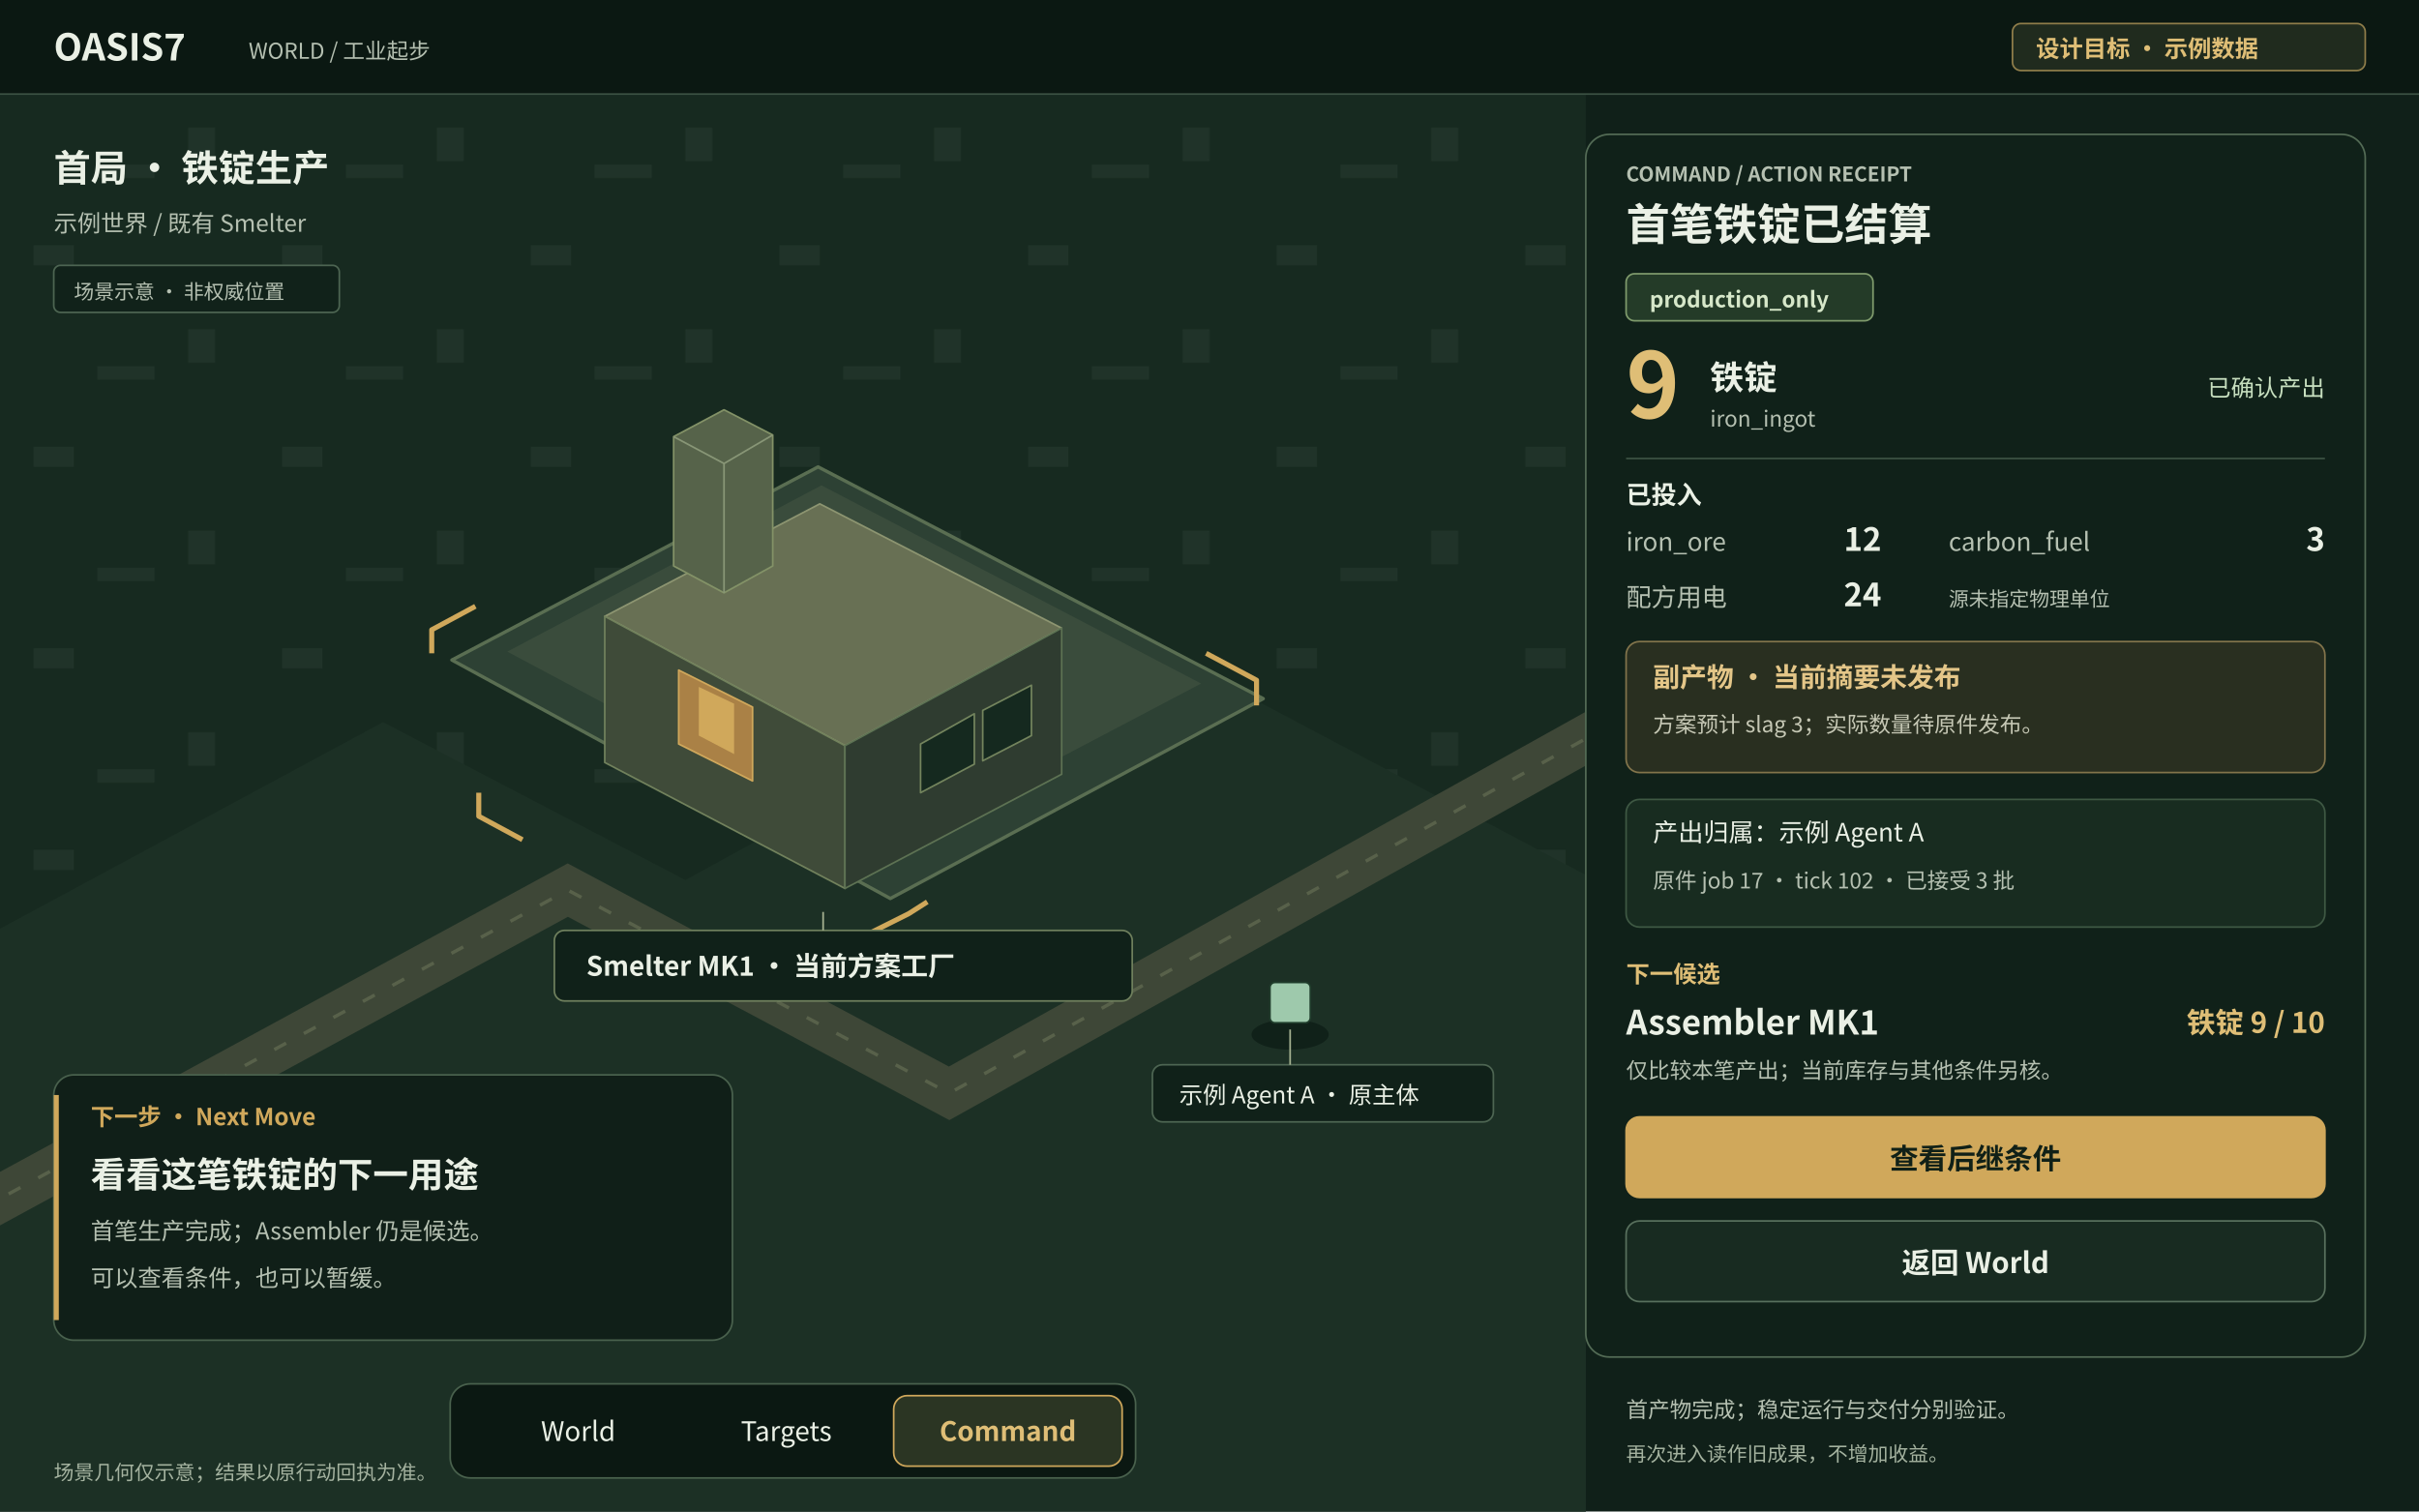
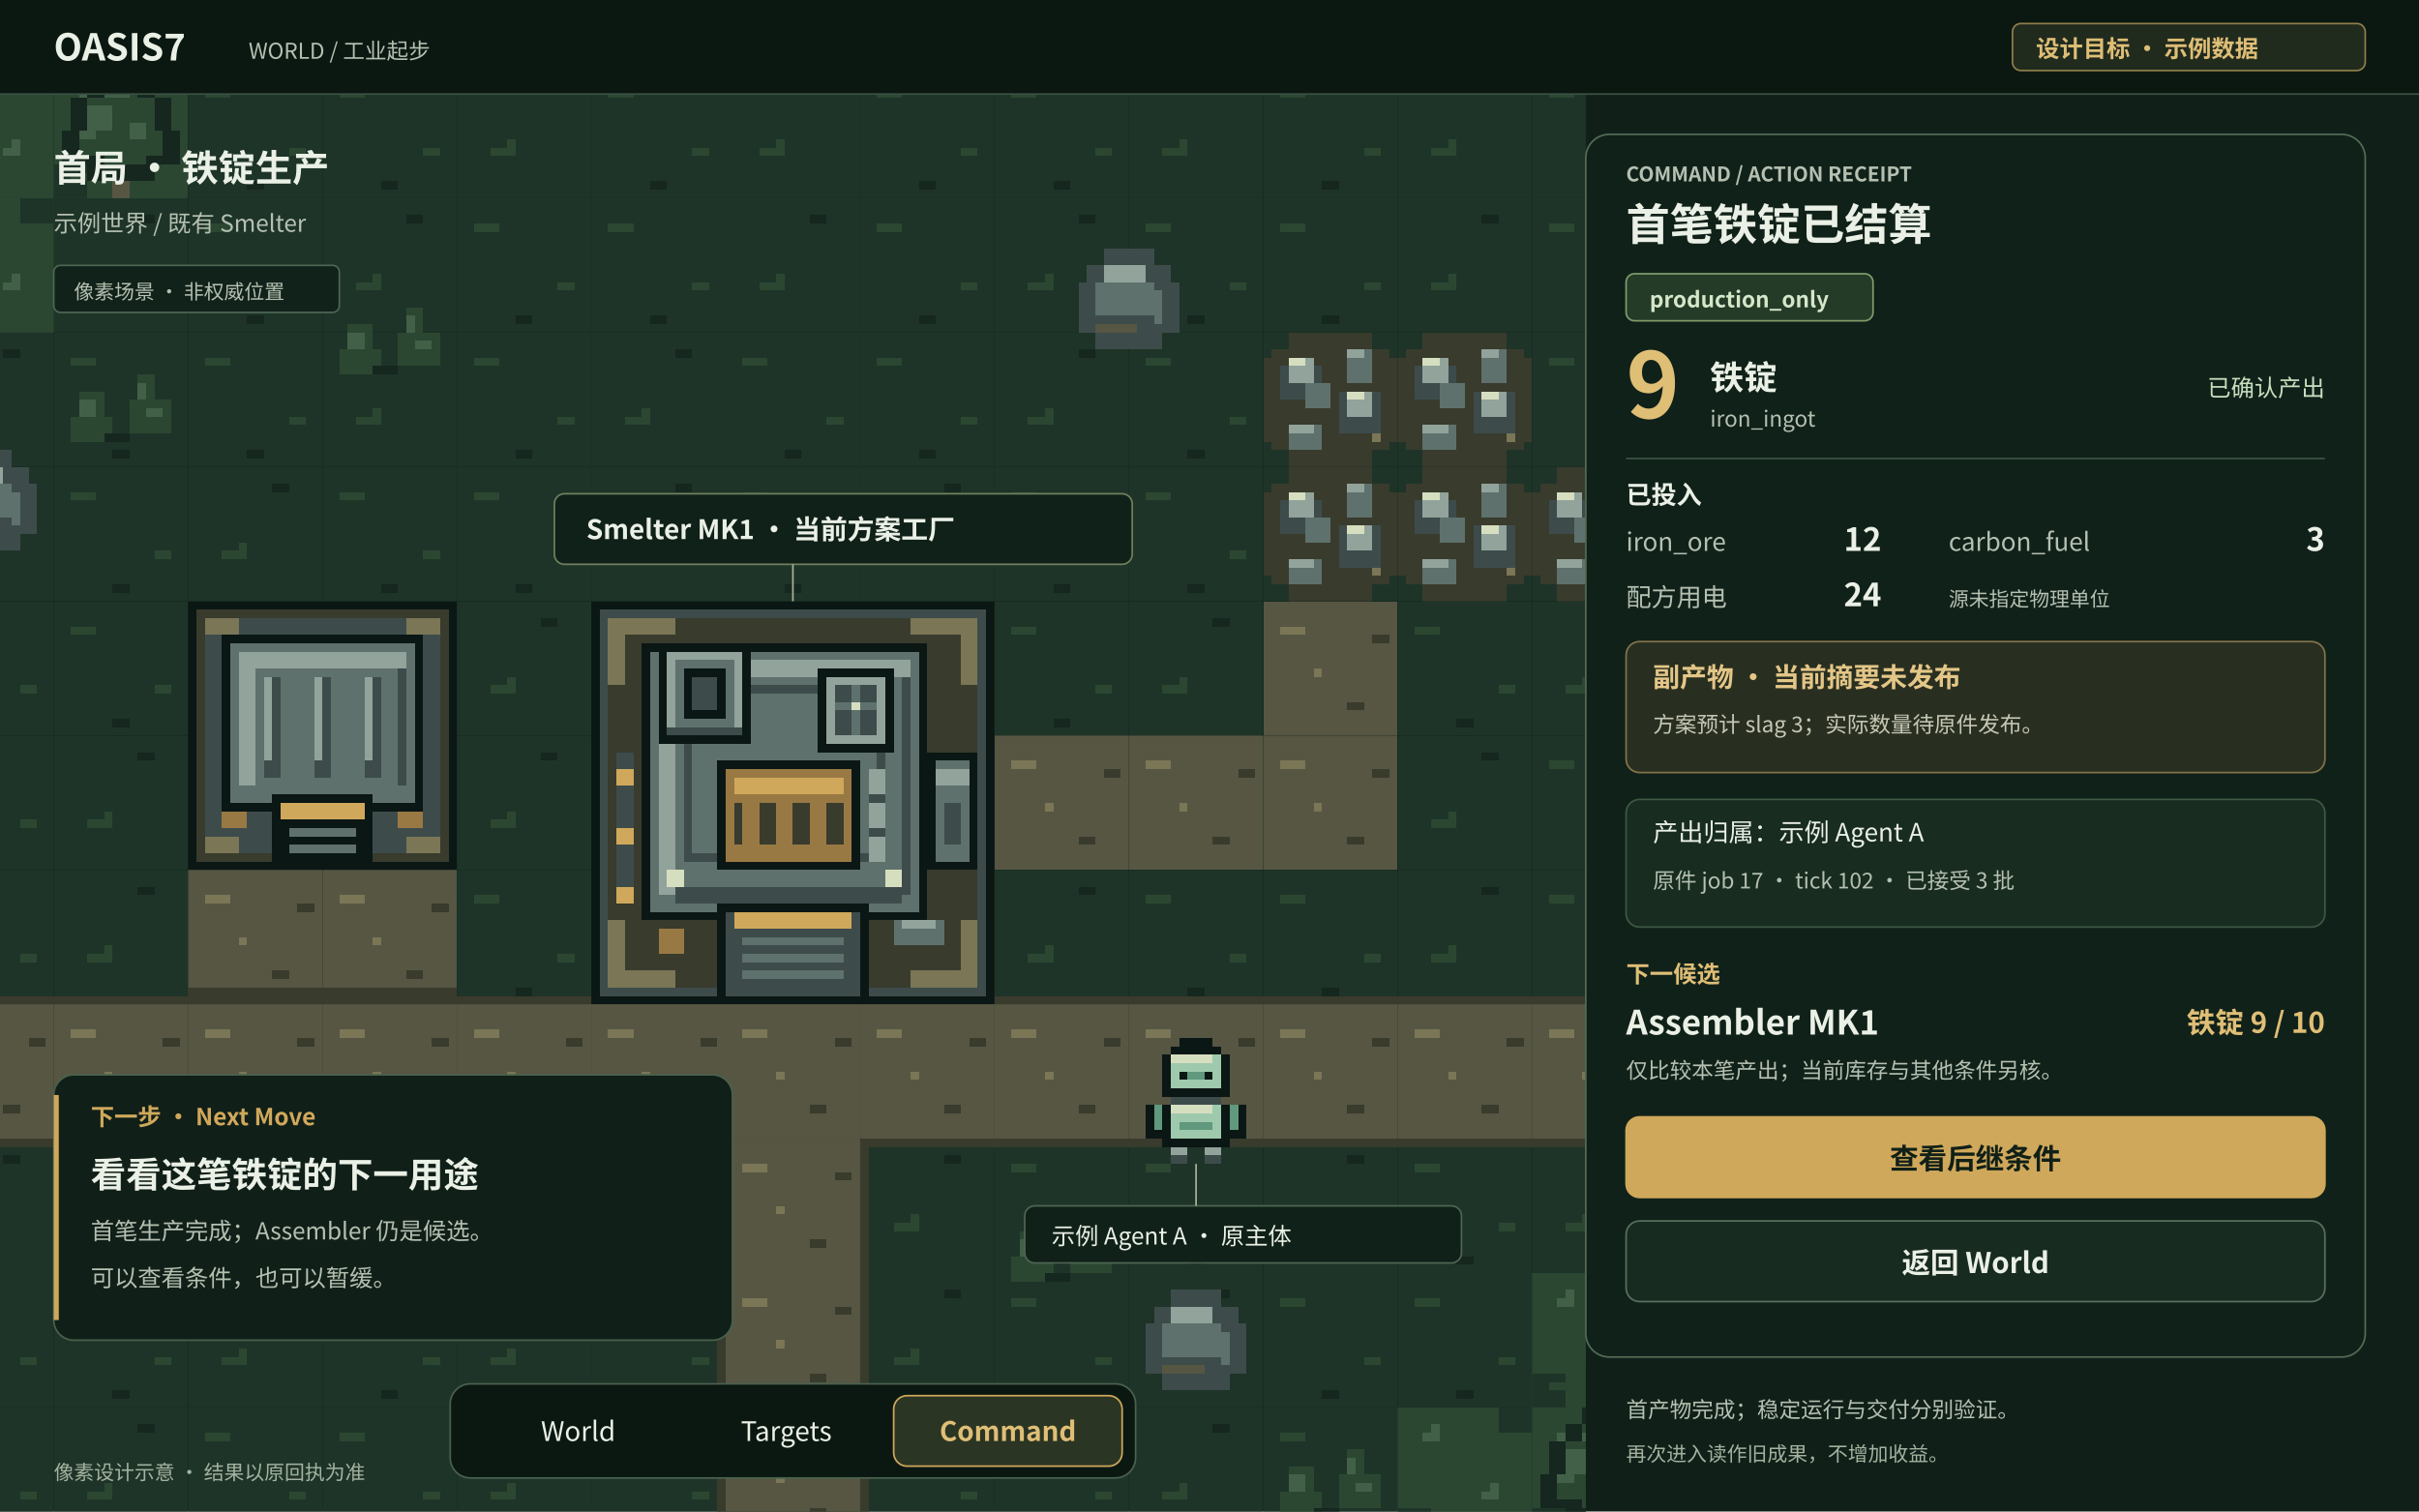
<svg xmlns="http://www.w3.org/2000/svg" width="1440" height="900" viewBox="0 0 1440 900" role="img" aria-labelledby="title desc">
-   <defs>
-     <pattern id="terrain" width="148" height="120" patternUnits="userSpaceOnUse">
-       <rect width="148" height="120" fill="#172a20" />
-       <path d="M20 26h24v12H20zM112 76h16v20h-16zM58 98h34v8H58z" fill="#203329" />
-     </pattern>
-   </defs>
  <g font-family="Noto Sans CJK SC, sans-serif">
    <rect x="0" y="0" width="1440" height="900" rx="0" fill="#102019" stroke="none" />
    <g id="world-context">
-       <rect x="0" y="56" width="944" height="844" rx="0" fill="url(#terrain)" stroke="none" />
-       <path d="M0 553L228 430L408 524L674 378L944 521V900H0Z" fill="#1c3025" />
-       <path d="M-30 730L338 530L565 651L958 432" fill="none" stroke="#3e4737" stroke-width="28" />
-       <path d="M-30 730L338 530L565 651L958 432" fill="none" stroke="#58614a" stroke-width="2" stroke-dasharray="8 12" />
+       <g id="terrain" data-source="pixel-world/scene.svg" data-scale="5">
+         <defs>
+           <clipPath id="pw-clip">
+             <rect x="0" y="56" width="944" height="844" />
+           </clipPath>
+         </defs>
+         <g clip-path="url(#pw-clip)">
+           <g transform="translate(-368 38) scale(5)" shape-rendering="crispEdges">
+             <defs>
+               <symbol id="pw-ground" viewBox="0 0 16 16" data-cell-size="16" overflow="hidden">
+                 <rect x="0" y="0" width="16" height="16" fill="#1e3428" />
+                 <rect x="2" y="3" width="3" height="1" fill="#2b4732" />
+                 <rect x="12" y="10" width="2" height="1" fill="#2b4732" />
+                 <rect x="7" y="14" width="2" height="1" fill="#15271f" />
+               </symbol>
+               <symbol id="pw-ground-alt" viewBox="0 0 16 16" data-cell-size="16" overflow="hidden">
+                 <rect x="0" y="0" width="16" height="16" fill="#1e3428" />
+                 <rect x="10" y="2" width="2" height="1" fill="#15271f" />
+                 <rect x="4" y="10" width="3" height="1" fill="#2b4732" />
+                 <rect x="6" y="9" width="1" height="1" fill="#2b4732" />
+               </symbol>
+               <symbol id="pw-grass" viewBox="0 0 16 16" data-cell-size="16" overflow="hidden">
+                 <rect x="0" y="0" width="16" height="16" fill="#2b4732" />
+                 <rect x="0" y="12" width="4" height="4" fill="#1e3428" />
+                 <rect x="12" y="0" width="4" height="3" fill="#1e3428" />
+                 <rect x="3" y="3" width="2" height="1" fill="#426047" />
+                 <rect x="4" y="2" width="1" height="1" fill="#426047" />
+                 <rect x="10" y="10" width="2" height="1" fill="#426047" />
+                 <rect x="11" y="9" width="1" height="1" fill="#426047" />
+                 <rect x="2" y="13" width="2" height="1" fill="#2b4732" />
+               </symbol>
+               <symbol id="pw-path" viewBox="0 0 16 16" data-cell-size="16" overflow="hidden">
+                 <rect x="0" y="0" width="16" height="16" fill="#565643" />
+                 <rect x="2" y="3" width="3" height="1" fill="#7a7656" />
+                 <rect x="10" y="12" width="2" height="1" fill="#393b2d" />
+                 <rect x="6" y="8" width="1" height="1" fill="#7a7656" />
+                 <rect x="13" y="4" width="2" height="1" fill="#393b2d" />
+               </symbol>
+               <symbol id="pw-ore" viewBox="0 0 16 16" data-cell-size="16" overflow="hidden">
+                 <rect x="3" y="0" width="10" height="16" fill="#393b2d" />
+                 <rect x="0" y="3" width="16" height="10" fill="#393b2d" />
+                 <rect x="1" y="2" width="14" height="12" fill="#393b2d" />
+                 <rect x="2" y="4" width="5" height="4" fill="#3d4c4b" />
+                 <rect x="3" y="3" width="3" height="3" fill="#91a39a" />
+                 <rect x="3" y="3" width="2" height="1" fill="#d6dec0" />
+                 <rect x="5" y="6" width="3" height="3" fill="#5e716c" />
+                 <rect x="10" y="2" width="3" height="4" fill="#5e716c" />
+                 <rect x="10" y="2" width="2" height="1" fill="#91a39a" />
+                 <rect x="9" y="7" width="5" height="5" fill="#3d4c4b" />
+                 <rect x="10" y="7" width="3" height="3" fill="#91a39a" />
+                 <rect x="10" y="7" width="2" height="1" fill="#d6dec0" />
+                 <rect x="3" y="11" width="4" height="3" fill="#5e716c" />
+                 <rect x="3" y="11" width="3" height="1" fill="#91a39a" />
+                 <rect x="13" y="12" width="1" height="1" fill="#7a7656" />
+               </symbol>
+               <symbol id="pw-rock" viewBox="0 0 16 16" data-cell-size="16" overflow="hidden">
+                 <rect x="5" y="2" width="6" height="2" fill="#3d4c4b" />
+                 <rect x="3" y="4" width="10" height="2" fill="#3d4c4b" />
+                 <rect x="2" y="6" width="12" height="6" fill="#3d4c4b" />
+                 <rect x="4" y="12" width="8" height="2" fill="#3d4c4b" />
+                 <rect x="5" y="4" width="5" height="2" fill="#91a39a" />
+                 <rect x="4" y="6" width="7" height="4" fill="#5e716c" />
+                 <rect x="11" y="7" width="1" height="4" fill="#5e716c" />
+                 <rect x="5" y="5" width="4" height="1" fill="#91a39a" />
+                 <rect x="4" y="11" width="5" height="1" fill="#565643" />
+               </symbol>
+               <symbol id="pw-tree" viewBox="0 0 16 16" data-cell-size="16" overflow="hidden">
+                 <rect x="7" y="12" width="2" height="4" fill="#565643" />
+                 <rect x="6" y="0" width="4" height="2" fill="#15271f" />
+                 <rect x="4" y="2" width="8" height="2" fill="#15271f" />
+                 <rect x="2" y="4" width="12" height="4" fill="#15271f" />
+                 <rect x="1" y="8" width="14" height="4" fill="#15271f" />
+                 <rect x="4" y="12" width="8" height="2" fill="#15271f" />
+                 <rect x="6" y="2" width="4" height="2" fill="#2b4732" />
+                 <rect x="4" y="4" width="8" height="4" fill="#2b4732" />
+                 <rect x="3" y="8" width="10" height="3" fill="#2b4732" />
+                 <rect x="6" y="10" width="5" height="2" fill="#2b4732" />
+                 <rect x="6" y="3" width="3" height="1" fill="#426047" />
+                 <rect x="4" y="5" width="3" height="3" fill="#426047" />
+                 <rect x="3" y="8" width="2" height="1" fill="#426047" />
+                 <rect x="9" y="7" width="2" height="2" fill="#426047" />
+               </symbol>
+               <symbol id="pw-scrub" viewBox="0 0 16 16" data-cell-size="16" overflow="hidden">
+                 <rect x="2" y="10" width="5" height="3" fill="#2b4732" />
+                 <rect x="3" y="7" width="3" height="3" fill="#2b4732" />
+                 <rect x="9" y="8" width="5" height="4" fill="#2b4732" />
+                 <rect x="10" y="5" width="2" height="4" fill="#2b4732" />
+                 <rect x="3" y="8" width="2" height="2" fill="#426047" />
+                 <rect x="10" y="6" width="1" height="2" fill="#426047" />
+                 <rect x="11" y="9" width="2" height="1" fill="#426047" />
+                 <rect x="6" y="12" width="3" height="1" fill="#15271f" />
+               </symbol>
+               <symbol id="pw-smelter" viewBox="0 0 48 48" data-cell-size="48" overflow="hidden" data-anchor="24,24">
+                 <rect x="0" y="0" width="48" height="48" fill="#0b1714" />
+                 <rect x="1" y="1" width="46" height="46" fill="#3d4c4b" />
+                 <rect x="2" y="2" width="44" height="44" fill="#393b2d" />
+                 <rect x="2" y="2" width="8" height="2" fill="#7a7656" />
+                 <rect x="2" y="2" width="2" height="8" fill="#7a7656" />
+                 <rect x="38" y="2" width="8" height="2" fill="#7a7656" />
+                 <rect x="44" y="2" width="2" height="8" fill="#7a7656" />
+                 <rect x="2" y="38" width="2" height="8" fill="#7a7656" />
+                 <rect x="2" y="44" width="8" height="2" fill="#7a7656" />
+                 <rect x="44" y="38" width="2" height="8" fill="#7a7656" />
+                 <rect x="38" y="44" width="8" height="2" fill="#7a7656" />
+                 <rect x="6" y="5" width="34" height="33" fill="#0b1714" />
+                 <rect x="7" y="6" width="32" height="31" fill="#5e716c" />
+                 <rect x="8" y="7" width="30" height="2" fill="#91a39a" />
+                 <rect x="8" y="9" width="2" height="26" fill="#91a39a" />
+                 <rect x="10" y="9" width="27" height="26" fill="#5e716c" />
+                 <rect x="37" y="9" width="1" height="26" fill="#3d4c4b" />
+                 <rect x="10" y="34" width="27" height="2" fill="#3d4c4b" />
+                 <rect x="11" y="10" width="24" height="21" fill="#3d4c4b" />
+                 <rect x="12" y="11" width="22" height="19" fill="#5e716c" />
+                 <rect x="8" y="5" width="11" height="12" fill="#0b1714" />
+                 <rect x="9" y="6" width="9" height="10" fill="#91a39a" />
+                 <rect x="10" y="7" width="7" height="8" fill="#5e716c" />
+                 <rect x="11" y="8" width="5" height="6" fill="#0b1714" />
+                 <rect x="12" y="9" width="3" height="4" fill="#3d4c4b" />
+                 <rect x="9" y="15" width="9" height="1" fill="#3d4c4b" />
+                 <rect x="27" y="8" width="9" height="10" fill="#0b1714" />
+                 <rect x="28" y="9" width="7" height="8" fill="#91a39a" />
+                 <rect x="29" y="10" width="5" height="6" fill="#3d4c4b" />
+                 <rect x="31" y="10" width="1" height="6" fill="#5e716c" />
+                 <rect x="29" y="12" width="5" height="1" fill="#5e716c" />
+                 <rect x="31" y="12" width="1" height="1" fill="#d6dec0" />
+                 <rect x="15" y="19" width="17" height="13" fill="#0b1714" />
+                 <rect x="16" y="20" width="15" height="11" fill="#997943" />
+                 <rect x="17" y="21" width="13" height="2" fill="#d0a85b" />
+                 <rect x="17" y="24" width="13" height="5" fill="#393b2d" />
+                 <rect x="18" y="24" width="2" height="5" fill="#997943" />
+                 <rect x="22" y="24" width="2" height="5" fill="#997943" />
+                 <rect x="26" y="24" width="2" height="5" fill="#997943" />
+                 <rect x="33" y="20" width="2" height="11" fill="#91a39a" />
+                 <rect x="33" y="23" width="2" height="1" fill="#3d4c4b" />
+                 <rect x="33" y="27" width="2" height="1" fill="#3d4c4b" />
+                 <rect x="40" y="18" width="6" height="14" fill="#0b1714" />
+                 <rect x="41" y="19" width="4" height="12" fill="#5e716c" />
+                 <rect x="41" y="20" width="4" height="2" fill="#91a39a" />
+                 <rect x="42" y="24" width="2" height="5" fill="#3d4c4b" />
+                 <rect x="3" y="18" width="2" height="18" fill="#3d4c4b" />
+                 <rect x="3" y="20" width="2" height="2" fill="#d0a85b" />
+                 <rect x="3" y="27" width="2" height="2" fill="#d0a85b" />
+                 <rect x="3" y="34" width="2" height="2" fill="#d0a85b" />
+                 <rect x="15" y="36" width="18" height="11" fill="#0b1714" />
+                 <rect x="16" y="37" width="16" height="10" fill="#3d4c4b" />
+                 <rect x="17" y="37" width="14" height="2" fill="#d0a85b" />
+                 <rect x="18" y="40" width="12" height="1" fill="#5e716c" />
+                 <rect x="18" y="42" width="12" height="1" fill="#5e716c" />
+                 <rect x="18" y="44" width="12" height="1" fill="#5e716c" />
+                 <rect x="9" y="32" width="2" height="2" fill="#d6dec0" />
+                 <rect x="35" y="32" width="2" height="2" fill="#d6dec0" />
+                 <rect x="36" y="38" width="6" height="3" fill="#5e716c" />
+                 <rect x="37" y="38" width="4" height="1" fill="#91a39a" />
+                 <rect x="8" y="39" width="3" height="3" fill="#997943" />
+               </symbol>
+               <symbol id="pw-depot" viewBox="0 0 32 32" data-cell-size="32" overflow="hidden" data-anchor="16,16">
+                 <rect x="0" y="0" width="32" height="32" fill="#0b1714" />
+                 <rect x="1" y="1" width="30" height="30" fill="#393b2d" />
+                 <rect x="2" y="2" width="28" height="28" fill="#3d4c4b" />
+                 <rect x="2" y="2" width="4" height="2" fill="#7a7656" />
+                 <rect x="26" y="2" width="4" height="2" fill="#7a7656" />
+                 <rect x="2" y="28" width="4" height="2" fill="#7a7656" />
+                 <rect x="26" y="28" width="4" height="2" fill="#7a7656" />
+                 <rect x="4" y="4" width="24" height="21" fill="#0b1714" />
+                 <rect x="5" y="5" width="22" height="19" fill="#5e716c" />
+                 <rect x="6" y="6" width="20" height="2" fill="#91a39a" />
+                 <rect x="6" y="8" width="2" height="14" fill="#91a39a" />
+                 <rect x="8" y="8" width="17" height="14" fill="#5e716c" />
+                 <rect x="25" y="8" width="1" height="14" fill="#3d4c4b" />
+                 <rect x="9" y="9" width="2" height="12" fill="#3d4c4b" />
+                 <rect x="15" y="9" width="2" height="12" fill="#3d4c4b" />
+                 <rect x="21" y="9" width="2" height="12" fill="#3d4c4b" />
+                 <rect x="9" y="9" width="1" height="10" fill="#91a39a" />
+                 <rect x="15" y="9" width="1" height="10" fill="#91a39a" />
+                 <rect x="21" y="9" width="1" height="10" fill="#91a39a" />
+                 <rect x="10" y="23" width="12" height="8" fill="#0b1714" />
+                 <rect x="11" y="24" width="10" height="2" fill="#d0a85b" />
+                 <rect x="12" y="27" width="8" height="1" fill="#5e716c" />
+                 <rect x="12" y="29" width="8" height="1" fill="#5e716c" />
+                 <rect x="4" y="25" width="3" height="2" fill="#997943" />
+                 <rect x="25" y="25" width="3" height="2" fill="#997943" />
+               </symbol>
+               <symbol id="pw-agent" viewBox="0 0 16 16" data-cell-size="16" overflow="hidden" data-anchor="8,15">
+                 <rect x="6" y="0" width="4" height="1" fill="#0b1714" />
+                 <rect x="5" y="1" width="6" height="1" fill="#0b1714" />
+                 <rect x="4" y="2" width="8" height="5" fill="#0b1714" />
+                 <rect x="5" y="2" width="6" height="4" fill="#9ec9ac" />
+                 <rect x="5" y="2" width="5" height="1" fill="#d6dec0" />
+                 <rect x="6" y="4" width="4" height="1" fill="#0b1714" />
+                 <rect x="7" y="4" width="2" height="1" fill="#60997d" />
+                 <rect x="5" y="7" width="6" height="1" fill="#3d4c4b" />
+                 <rect x="4" y="8" width="8" height="5" fill="#0b1714" />
+                 <rect x="5" y="8" width="6" height="4" fill="#9ec9ac" />
+                 <rect x="5" y="8" width="5" height="1" fill="#d6dec0" />
+                 <rect x="6" y="10" width="4" height="1" fill="#60997d" />
+                 <rect x="2" y="8" width="2" height="4" fill="#0b1714" />
+                 <rect x="3" y="8" width="1" height="3" fill="#60997d" />
+                 <rect x="12" y="8" width="2" height="4" fill="#0b1714" />
+                 <rect x="12" y="8" width="1" height="3" fill="#60997d" />
+                 <rect x="5" y="13" width="2" height="2" fill="#3d4c4b" />
+                 <rect x="9" y="13" width="2" height="2" fill="#3d4c4b" />
+                 <rect x="5" y="13" width="2" height="1" fill="#91a39a" />
+                 <rect x="9" y="13" width="2" height="1" fill="#91a39a" />
+               </symbol>
+             </defs>
+             <g id="pw-scene-ground" data-layer="ground">
+               <use href="#pw-ground-alt" x="0" y="0" width="16" height="16" />
+               <use href="#pw-ground" x="16" y="0" width="16" height="16" />
+               <use href="#pw-ground" x="32" y="0" width="16" height="16" />
+               <use href="#pw-ground-alt" x="48" y="0" width="16" height="16" />
+               <use href="#pw-ground" x="64" y="0" width="16" height="16" />
+               <use href="#pw-ground-alt" x="80" y="0" width="16" height="16" />
+               <use href="#pw-ground" x="96" y="0" width="16" height="16" />
+               <use href="#pw-ground" x="112" y="0" width="16" height="16" />
+               <use href="#pw-ground-alt" x="128" y="0" width="16" height="16" />
+               <use href="#pw-ground" x="144" y="0" width="16" height="16" />
+               <use href="#pw-ground-alt" x="160" y="0" width="16" height="16" />
+               <use href="#pw-ground" x="176" y="0" width="16" height="16" />
+               <use href="#pw-ground" x="192" y="0" width="16" height="16" />
+               <use href="#pw-ground-alt" x="208" y="0" width="16" height="16" />
+               <use href="#pw-ground" x="224" y="0" width="16" height="16" />
+               <use href="#pw-ground-alt" x="240" y="0" width="16" height="16" />
+               <use href="#pw-ground" x="256" y="0" width="16" height="16" />
+               <use href="#pw-ground" x="272" y="0" width="16" height="16" />
+               <use href="#pw-ground-alt" x="288" y="0" width="16" height="16" />
+               <use href="#pw-ground" x="304" y="0" width="16" height="16" />
+               <use href="#pw-ground-alt" x="0" y="16" width="16" height="16" />
+               <use href="#pw-ground" x="16" y="16" width="16" height="16" />
+               <use href="#pw-ground-alt" x="32" y="16" width="16" height="16" />
+               <use href="#pw-ground" x="48" y="16" width="16" height="16" />
+               <use href="#pw-ground" x="64" y="16" width="16" height="16" />
+               <use href="#pw-ground-alt" x="80" y="16" width="16" height="16" />
+               <use href="#pw-ground" x="96" y="16" width="16" height="16" />
+               <use href="#pw-ground-alt" x="112" y="16" width="16" height="16" />
+               <use href="#pw-ground" x="128" y="16" width="16" height="16" />
+               <use href="#pw-ground" x="144" y="16" width="16" height="16" />
+               <use href="#pw-ground-alt" x="160" y="16" width="16" height="16" />
+               <use href="#pw-ground" x="176" y="16" width="16" height="16" />
+               <use href="#pw-ground-alt" x="192" y="16" width="16" height="16" />
+               <use href="#pw-ground" x="208" y="16" width="16" height="16" />
+               <use href="#pw-ground" x="224" y="16" width="16" height="16" />
+               <use href="#pw-ground-alt" x="240" y="16" width="16" height="16" />
+               <use href="#pw-ground" x="256" y="16" width="16" height="16" />
+               <use href="#pw-ground-alt" x="272" y="16" width="16" height="16" />
+               <use href="#pw-ground" x="288" y="16" width="16" height="16" />
+               <use href="#pw-ground" x="304" y="16" width="16" height="16" />
+               <use href="#pw-ground" x="0" y="32" width="16" height="16" />
+               <use href="#pw-ground" x="16" y="32" width="16" height="16" />
+               <use href="#pw-ground-alt" x="32" y="32" width="16" height="16" />
+               <use href="#pw-ground" x="48" y="32" width="16" height="16" />
+               <use href="#pw-ground-alt" x="64" y="32" width="16" height="16" />
+               <use href="#pw-ground" x="80" y="32" width="16" height="16" />
+               <use href="#pw-ground" x="96" y="32" width="16" height="16" />
+               <use href="#pw-ground-alt" x="112" y="32" width="16" height="16" />
+               <use href="#pw-ground" x="128" y="32" width="16" height="16" />
+               <use href="#pw-ground-alt" x="144" y="32" width="16" height="16" />
+               <use href="#pw-ground" x="160" y="32" width="16" height="16" />
+               <use href="#pw-ground" x="176" y="32" width="16" height="16" />
+               <use href="#pw-ground-alt" x="192" y="32" width="16" height="16" />
+               <use href="#pw-ground" x="208" y="32" width="16" height="16" />
+               <use href="#pw-ground-alt" x="224" y="32" width="16" height="16" />
+               <use href="#pw-ground" x="240" y="32" width="16" height="16" />
+               <use href="#pw-ground" x="256" y="32" width="16" height="16" />
+               <use href="#pw-ground-alt" x="272" y="32" width="16" height="16" />
+               <use href="#pw-ground" x="288" y="32" width="16" height="16" />
+               <use href="#pw-ground-alt" x="304" y="32" width="16" height="16" />
+               <use href="#pw-ground" x="0" y="48" width="16" height="16" />
+               <use href="#pw-ground-alt" x="16" y="48" width="16" height="16" />
+               <use href="#pw-ground" x="32" y="48" width="16" height="16" />
+               <use href="#pw-ground" x="48" y="48" width="16" height="16" />
+               <use href="#pw-ground-alt" x="64" y="48" width="16" height="16" />
+               <use href="#pw-ground" x="80" y="48" width="16" height="16" />
+               <use href="#pw-ground-alt" x="96" y="48" width="16" height="16" />
+               <use href="#pw-ground" x="112" y="48" width="16" height="16" />
+               <use href="#pw-ground" x="128" y="48" width="16" height="16" />
+               <use href="#pw-ground-alt" x="144" y="48" width="16" height="16" />
+               <use href="#pw-ground" x="160" y="48" width="16" height="16" />
+               <use href="#pw-ground-alt" x="176" y="48" width="16" height="16" />
+               <use href="#pw-ground" x="192" y="48" width="16" height="16" />
+               <use href="#pw-ground" x="208" y="48" width="16" height="16" />
+               <use href="#pw-ground-alt" x="224" y="48" width="16" height="16" />
+               <use href="#pw-ground" x="240" y="48" width="16" height="16" />
+               <use href="#pw-ground-alt" x="256" y="48" width="16" height="16" />
+               <use href="#pw-ground" x="272" y="48" width="16" height="16" />
+               <use href="#pw-ground" x="288" y="48" width="16" height="16" />
+               <use href="#pw-ground-alt" x="304" y="48" width="16" height="16" />
+               <use href="#pw-ground" x="0" y="64" width="16" height="16" />
+               <use href="#pw-ground-alt" x="16" y="64" width="16" height="16" />
+               <use href="#pw-ground" x="32" y="64" width="16" height="16" />
+               <use href="#pw-ground-alt" x="48" y="64" width="16" height="16" />
+               <use href="#pw-ground" x="64" y="64" width="16" height="16" />
+               <use href="#pw-ground" x="80" y="64" width="16" height="16" />
+               <use href="#pw-ground-alt" x="96" y="64" width="16" height="16" />
+               <use href="#pw-ground" x="112" y="64" width="16" height="16" />
+               <use href="#pw-ground-alt" x="128" y="64" width="16" height="16" />
+               <use href="#pw-ground" x="144" y="64" width="16" height="16" />
+               <use href="#pw-ground" x="160" y="64" width="16" height="16" />
+               <use href="#pw-ground-alt" x="176" y="64" width="16" height="16" />
+               <use href="#pw-ground" x="192" y="64" width="16" height="16" />
+               <use href="#pw-ground-alt" x="208" y="64" width="16" height="16" />
+               <use href="#pw-ground" x="224" y="64" width="16" height="16" />
+               <use href="#pw-ground" x="240" y="64" width="16" height="16" />
+               <use href="#pw-ground-alt" x="256" y="64" width="16" height="16" />
+               <use href="#pw-ground" x="272" y="64" width="16" height="16" />
+               <use href="#pw-ground-alt" x="288" y="64" width="16" height="16" />
+               <use href="#pw-ground" x="304" y="64" width="16" height="16" />
+               <use href="#pw-ground-alt" x="0" y="80" width="16" height="16" />
+               <use href="#pw-ground" x="16" y="80" width="16" height="16" />
+               <use href="#pw-ground" x="32" y="80" width="16" height="16" />
+               <use href="#pw-ground-alt" x="48" y="80" width="16" height="16" />
+               <use href="#pw-ground" x="64" y="80" width="16" height="16" />
+               <use href="#pw-ground-alt" x="80" y="80" width="16" height="16" />
+               <use href="#pw-ground" x="96" y="80" width="16" height="16" />
+               <use href="#pw-ground" x="112" y="80" width="16" height="16" />
+               <use href="#pw-ground-alt" x="128" y="80" width="16" height="16" />
+               <use href="#pw-ground" x="144" y="80" width="16" height="16" />
+               <use href="#pw-ground-alt" x="160" y="80" width="16" height="16" />
+               <use href="#pw-ground" x="176" y="80" width="16" height="16" />
+               <use href="#pw-ground" x="192" y="80" width="16" height="16" />
+               <use href="#pw-ground-alt" x="208" y="80" width="16" height="16" />
+               <use href="#pw-ground" x="224" y="80" width="16" height="16" />
+               <use href="#pw-ground-alt" x="240" y="80" width="16" height="16" />
+               <use href="#pw-ground" x="256" y="80" width="16" height="16" />
+               <use href="#pw-ground" x="272" y="80" width="16" height="16" />
+               <use href="#pw-ground-alt" x="288" y="80" width="16" height="16" />
+               <use href="#pw-ground" x="304" y="80" width="16" height="16" />
+               <use href="#pw-ground-alt" x="0" y="96" width="16" height="16" />
+               <use href="#pw-ground" x="16" y="96" width="16" height="16" />
+               <use href="#pw-ground-alt" x="32" y="96" width="16" height="16" />
+               <use href="#pw-ground" x="48" y="96" width="16" height="16" />
+               <use href="#pw-ground" x="64" y="96" width="16" height="16" />
+               <use href="#pw-ground-alt" x="80" y="96" width="16" height="16" />
+               <use href="#pw-ground" x="96" y="96" width="16" height="16" />
+               <use href="#pw-ground-alt" x="112" y="96" width="16" height="16" />
+               <use href="#pw-ground" x="128" y="96" width="16" height="16" />
+               <use href="#pw-ground" x="144" y="96" width="16" height="16" />
+               <use href="#pw-ground-alt" x="160" y="96" width="16" height="16" />
+               <use href="#pw-ground" x="176" y="96" width="16" height="16" />
+               <use href="#pw-ground-alt" x="192" y="96" width="16" height="16" />
+               <use href="#pw-ground" x="208" y="96" width="16" height="16" />
+               <use href="#pw-ground" x="224" y="96" width="16" height="16" />
+               <use href="#pw-ground-alt" x="240" y="96" width="16" height="16" />
+               <use href="#pw-ground" x="256" y="96" width="16" height="16" />
+               <use href="#pw-ground-alt" x="272" y="96" width="16" height="16" />
+               <use href="#pw-ground" x="288" y="96" width="16" height="16" />
+               <use href="#pw-ground" x="304" y="96" width="16" height="16" />
+               <use href="#pw-ground" x="0" y="112" width="16" height="16" />
+               <use href="#pw-ground" x="16" y="112" width="16" height="16" />
+               <use href="#pw-ground-alt" x="32" y="112" width="16" height="16" />
+               <use href="#pw-ground" x="48" y="112" width="16" height="16" />
+               <use href="#pw-ground-alt" x="64" y="112" width="16" height="16" />
+               <use href="#pw-ground" x="80" y="112" width="16" height="16" />
+               <use href="#pw-ground" x="96" y="112" width="16" height="16" />
+               <use href="#pw-ground-alt" x="112" y="112" width="16" height="16" />
+               <use href="#pw-ground" x="128" y="112" width="16" height="16" />
+               <use href="#pw-ground-alt" x="144" y="112" width="16" height="16" />
+               <use href="#pw-ground" x="160" y="112" width="16" height="16" />
+               <use href="#pw-ground" x="176" y="112" width="16" height="16" />
+               <use href="#pw-ground-alt" x="192" y="112" width="16" height="16" />
+               <use href="#pw-ground" x="208" y="112" width="16" height="16" />
+               <use href="#pw-ground-alt" x="224" y="112" width="16" height="16" />
+               <use href="#pw-ground" x="240" y="112" width="16" height="16" />
+               <use href="#pw-ground" x="256" y="112" width="16" height="16" />
+               <use href="#pw-ground-alt" x="272" y="112" width="16" height="16" />
+               <use href="#pw-ground" x="288" y="112" width="16" height="16" />
+               <use href="#pw-ground-alt" x="304" y="112" width="16" height="16" />
+               <use href="#pw-ground" x="0" y="128" width="16" height="16" />
+               <use href="#pw-ground-alt" x="16" y="128" width="16" height="16" />
+               <use href="#pw-ground" x="32" y="128" width="16" height="16" />
+               <use href="#pw-ground" x="48" y="128" width="16" height="16" />
+               <use href="#pw-ground-alt" x="64" y="128" width="16" height="16" />
+               <use href="#pw-ground" x="80" y="128" width="16" height="16" />
+               <use href="#pw-ground-alt" x="96" y="128" width="16" height="16" />
+               <use href="#pw-ground" x="112" y="128" width="16" height="16" />
+               <use href="#pw-ground" x="128" y="128" width="16" height="16" />
+               <use href="#pw-ground-alt" x="144" y="128" width="16" height="16" />
+               <use href="#pw-ground" x="160" y="128" width="16" height="16" />
+               <use href="#pw-ground-alt" x="176" y="128" width="16" height="16" />
+               <use href="#pw-ground" x="192" y="128" width="16" height="16" />
+               <use href="#pw-ground" x="208" y="128" width="16" height="16" />
+               <use href="#pw-ground-alt" x="224" y="128" width="16" height="16" />
+               <use href="#pw-ground" x="240" y="128" width="16" height="16" />
+               <use href="#pw-ground-alt" x="256" y="128" width="16" height="16" />
+               <use href="#pw-ground" x="272" y="128" width="16" height="16" />
+               <use href="#pw-ground" x="288" y="128" width="16" height="16" />
+               <use href="#pw-ground-alt" x="304" y="128" width="16" height="16" />
+               <use href="#pw-ground" x="0" y="144" width="16" height="16" />
+               <use href="#pw-ground-alt" x="16" y="144" width="16" height="16" />
+               <use href="#pw-ground" x="32" y="144" width="16" height="16" />
+               <use href="#pw-ground-alt" x="48" y="144" width="16" height="16" />
+               <use href="#pw-ground" x="64" y="144" width="16" height="16" />
+               <use href="#pw-ground" x="80" y="144" width="16" height="16" />
+               <use href="#pw-ground-alt" x="96" y="144" width="16" height="16" />
+               <use href="#pw-ground" x="112" y="144" width="16" height="16" />
+               <use href="#pw-ground-alt" x="128" y="144" width="16" height="16" />
+               <use href="#pw-ground" x="144" y="144" width="16" height="16" />
+               <use href="#pw-ground" x="160" y="144" width="16" height="16" />
+               <use href="#pw-ground-alt" x="176" y="144" width="16" height="16" />
+               <use href="#pw-ground" x="192" y="144" width="16" height="16" />
+               <use href="#pw-ground-alt" x="208" y="144" width="16" height="16" />
+               <use href="#pw-ground" x="224" y="144" width="16" height="16" />
+               <use href="#pw-ground" x="240" y="144" width="16" height="16" />
+               <use href="#pw-ground-alt" x="256" y="144" width="16" height="16" />
+               <use href="#pw-ground" x="272" y="144" width="16" height="16" />
+               <use href="#pw-ground-alt" x="288" y="144" width="16" height="16" />
+               <use href="#pw-ground" x="304" y="144" width="16" height="16" />
+               <use href="#pw-ground-alt" x="0" y="160" width="16" height="16" />
+               <use href="#pw-ground" x="16" y="160" width="16" height="16" />
+               <use href="#pw-ground" x="32" y="160" width="16" height="16" />
+               <use href="#pw-ground-alt" x="48" y="160" width="16" height="16" />
+               <use href="#pw-ground" x="64" y="160" width="16" height="16" />
+               <use href="#pw-ground-alt" x="80" y="160" width="16" height="16" />
+               <use href="#pw-ground" x="96" y="160" width="16" height="16" />
+               <use href="#pw-ground" x="112" y="160" width="16" height="16" />
+               <use href="#pw-ground-alt" x="128" y="160" width="16" height="16" />
+               <use href="#pw-ground" x="144" y="160" width="16" height="16" />
+               <use href="#pw-ground-alt" x="160" y="160" width="16" height="16" />
+               <use href="#pw-ground" x="176" y="160" width="16" height="16" />
+               <use href="#pw-ground" x="192" y="160" width="16" height="16" />
+               <use href="#pw-ground-alt" x="208" y="160" width="16" height="16" />
+               <use href="#pw-ground" x="224" y="160" width="16" height="16" />
+               <use href="#pw-ground-alt" x="240" y="160" width="16" height="16" />
+               <use href="#pw-ground" x="256" y="160" width="16" height="16" />
+               <use href="#pw-ground" x="272" y="160" width="16" height="16" />
+               <use href="#pw-ground-alt" x="288" y="160" width="16" height="16" />
+               <use href="#pw-ground" x="304" y="160" width="16" height="16" />
+               <use href="#pw-ground-alt" x="0" y="176" width="16" height="16" />
+               <use href="#pw-ground" x="16" y="176" width="16" height="16" />
+               <use href="#pw-ground-alt" x="32" y="176" width="16" height="16" />
+               <use href="#pw-ground" x="48" y="176" width="16" height="16" />
+               <use href="#pw-ground" x="64" y="176" width="16" height="16" />
+               <use href="#pw-ground-alt" x="80" y="176" width="16" height="16" />
+               <use href="#pw-ground" x="96" y="176" width="16" height="16" />
+               <use href="#pw-ground-alt" x="112" y="176" width="16" height="16" />
+               <use href="#pw-ground" x="128" y="176" width="16" height="16" />
+               <use href="#pw-ground" x="144" y="176" width="16" height="16" />
+               <use href="#pw-ground-alt" x="160" y="176" width="16" height="16" />
+               <use href="#pw-ground" x="176" y="176" width="16" height="16" />
+               <use href="#pw-ground-alt" x="192" y="176" width="16" height="16" />
+               <use href="#pw-ground" x="208" y="176" width="16" height="16" />
+               <use href="#pw-ground" x="224" y="176" width="16" height="16" />
+               <use href="#pw-ground-alt" x="240" y="176" width="16" height="16" />
+               <use href="#pw-ground" x="256" y="176" width="16" height="16" />
+               <use href="#pw-ground-alt" x="272" y="176" width="16" height="16" />
+               <use href="#pw-ground" x="288" y="176" width="16" height="16" />
+               <use href="#pw-ground" x="304" y="176" width="16" height="16" />
+               <use href="#pw-grass" x="0" y="0" width="16" height="16" />
+               <use href="#pw-grass" x="16" y="0" width="16" height="16" />
+               <use href="#pw-grass" x="32" y="0" width="16" height="16" />
+               <use href="#pw-grass" x="48" y="0" width="16" height="16" />
+               <use href="#pw-grass" x="64" y="0" width="16" height="16" />
+               <use href="#pw-grass" x="80" y="0" width="16" height="16" />
+               <use href="#pw-grass" x="272" y="0" width="16" height="16" />
+               <use href="#pw-grass" x="288" y="0" width="16" height="16" />
+               <use href="#pw-grass" x="304" y="0" width="16" height="16" />
+               <use href="#pw-grass" x="0" y="16" width="16" height="16" />
+               <use href="#pw-grass" x="16" y="16" width="16" height="16" />
+               <use href="#pw-grass" x="32" y="16" width="16" height="16" />
+               <use href="#pw-grass" x="48" y="16" width="16" height="16" />
+               <use href="#pw-grass" x="64" y="16" width="16" height="16" />
+               <use href="#pw-grass" x="272" y="16" width="16" height="16" />
+               <use href="#pw-grass" x="288" y="16" width="16" height="16" />
+               <use href="#pw-grass" x="304" y="16" width="16" height="16" />
+               <use href="#pw-grass" x="0" y="32" width="16" height="16" />
+               <use href="#pw-grass" x="16" y="32" width="16" height="16" />
+               <use href="#pw-grass" x="32" y="32" width="16" height="16" />
+               <use href="#pw-grass" x="48" y="32" width="16" height="16" />
+               <use href="#pw-grass" x="288" y="32" width="16" height="16" />
+               <use href="#pw-grass" x="304" y="32" width="16" height="16" />
+               <use href="#pw-grass" x="0" y="48" width="16" height="16" />
+               <use href="#pw-grass" x="16" y="48" width="16" height="16" />
+               <use href="#pw-grass" x="32" y="48" width="16" height="16" />
+               <use href="#pw-grass" x="288" y="48" width="16" height="16" />
+               <use href="#pw-grass" x="304" y="48" width="16" height="16" />
+               <use href="#pw-grass" x="0" y="64" width="16" height="16" />
+               <use href="#pw-grass" x="16" y="64" width="16" height="16" />
+               <use href="#pw-grass" x="304" y="64" width="16" height="16" />
+               <use href="#pw-grass" x="0" y="80" width="16" height="16" />
+               <use href="#pw-grass" x="0" y="128" width="16" height="16" />
+               <use href="#pw-grass" x="16" y="128" width="16" height="16" />
+               <use href="#pw-grass" x="288" y="128" width="16" height="16" />
+               <use href="#pw-grass" x="304" y="128" width="16" height="16" />
+               <use href="#pw-grass" x="0" y="144" width="16" height="16" />
+               <use href="#pw-grass" x="16" y="144" width="16" height="16" />
+               <use href="#pw-grass" x="32" y="144" width="16" height="16" />
+               <use href="#pw-grass" x="256" y="144" width="16" height="16" />
+               <use href="#pw-grass" x="272" y="144" width="16" height="16" />
+               <use href="#pw-grass" x="288" y="144" width="16" height="16" />
+               <use href="#pw-grass" x="304" y="144" width="16" height="16" />
+               <use href="#pw-grass" x="0" y="160" width="16" height="16" />
+               <use href="#pw-grass" x="16" y="160" width="16" height="16" />
+               <use href="#pw-grass" x="32" y="160" width="16" height="16" />
+               <use href="#pw-grass" x="48" y="160" width="16" height="16" />
+               <use href="#pw-grass" x="240" y="160" width="16" height="16" />
+               <use href="#pw-grass" x="256" y="160" width="16" height="16" />
+               <use href="#pw-grass" x="272" y="160" width="16" height="16" />
+               <use href="#pw-grass" x="288" y="160" width="16" height="16" />
+               <use href="#pw-grass" x="304" y="160" width="16" height="16" />
+               <use href="#pw-grass" x="0" y="176" width="16" height="16" />
+               <use href="#pw-grass" x="16" y="176" width="16" height="16" />
+               <use href="#pw-grass" x="32" y="176" width="16" height="16" />
+               <use href="#pw-grass" x="48" y="176" width="16" height="16" />
+               <use href="#pw-grass" x="64" y="176" width="16" height="16" />
+               <use href="#pw-grass" x="224" y="176" width="16" height="16" />
+               <use href="#pw-grass" x="240" y="176" width="16" height="16" />
+               <use href="#pw-grass" x="256" y="176" width="16" height="16" />
+               <use href="#pw-grass" x="272" y="176" width="16" height="16" />
+               <use href="#pw-grass" x="288" y="176" width="16" height="16" />
+               <use href="#pw-grass" x="304" y="176" width="16" height="16" />
+             </g>
+             <g id="pw-scene-paths" data-layer="ground-detail">
+               <rect x="0" y="111" width="320" height="18" fill="#393b2d" />
+               <use href="#pw-path" x="0" y="112" width="16" height="16" />
+               <use href="#pw-path" x="16" y="112" width="16" height="16" />
+               <use href="#pw-path" x="32" y="112" width="16" height="16" />
+               <use href="#pw-path" x="48" y="112" width="16" height="16" />
+               <use href="#pw-path" x="64" y="112" width="16" height="16" />
+               <use href="#pw-path" x="80" y="112" width="16" height="16" />
+               <use href="#pw-path" x="96" y="112" width="16" height="16" />
+               <use href="#pw-path" x="112" y="112" width="16" height="16" />
+               <use href="#pw-path" x="128" y="112" width="16" height="16" />
+               <use href="#pw-path" x="144" y="112" width="16" height="16" />
+               <use href="#pw-path" x="160" y="112" width="16" height="16" />
+               <use href="#pw-path" x="176" y="112" width="16" height="16" />
+               <use href="#pw-path" x="192" y="112" width="16" height="16" />
+               <use href="#pw-path" x="208" y="112" width="16" height="16" />
+               <use href="#pw-path" x="224" y="112" width="16" height="16" />
+               <use href="#pw-path" x="240" y="112" width="16" height="16" />
+               <use href="#pw-path" x="256" y="112" width="16" height="16" />
+               <use href="#pw-path" x="272" y="112" width="16" height="16" />
+               <use href="#pw-path" x="288" y="112" width="16" height="16" />
+               <use href="#pw-path" x="304" y="112" width="16" height="16" />
+               <rect x="159" y="128" width="18" height="52" fill="#393b2d" />
+               <use href="#pw-path" x="160" y="128" width="16" height="16" />
+               <use href="#pw-path" x="160" y="144" width="16" height="16" />
+               <use href="#pw-path" x="160" y="160" width="16" height="16" />
+               <use href="#pw-path" x="160" y="176" width="16" height="16" />
+               <use href="#pw-path" x="96" y="96" width="16" height="16" />
+               <use href="#pw-path" x="112" y="96" width="16" height="16" />
+               <use href="#pw-path" x="192" y="80" width="16" height="16" />
+               <use href="#pw-path" x="208" y="80" width="16" height="16" />
+               <use href="#pw-path" x="224" y="80" width="16" height="16" />
+               <use href="#pw-path" x="224" y="64" width="16" height="16" />
+               <rect x="96" y="110" width="32" height="2" fill="#393b2d" />
+             </g>
+             <g id="pw-scene-resources" data-layer="terrain-detail">
+               <use href="#pw-ore" x="224" y="32" width="16" height="16" />
+               <use href="#pw-ore" x="240" y="32" width="16" height="16" />
+               <use href="#pw-ore" x="224" y="48" width="16" height="16" />
+               <use href="#pw-ore" x="240" y="48" width="16" height="16" />
+               <use href="#pw-ore" x="256" y="48" width="16" height="16" />
+               <use href="#pw-rock" x="64" y="44" width="16" height="16" />
+               <use href="#pw-rock" x="200" y="20" width="16" height="16" />
+               <use href="#pw-rock" x="272" y="64" width="16" height="16" />
+               <use href="#pw-rock" x="208" y="144" width="16" height="16" />
+               <use href="#pw-rock" x="48" y="144" width="16" height="16" />
+               <use href="#pw-tree" x="16" y="16" width="16" height="16" />
+               <use href="#pw-tree" x="48" y="8" width="16" height="16" />
+               <use href="#pw-tree" x="32" y="48" width="16" height="16" />
+               <use href="#pw-tree" x="0" y="64" width="16" height="16" />
+               <use href="#pw-tree" x="80" y="0" width="16" height="16" />
+               <use href="#pw-tree" x="288" y="16" width="16" height="16" />
+               <use href="#pw-tree" x="304" y="48" width="16" height="16" />
+               <use href="#pw-tree" x="288" y="144" width="16" height="16" />
+               <use href="#pw-tree" x="256" y="160" width="16" height="16" />
+               <use href="#pw-tree" x="16" y="160" width="16" height="16" />
+               <use href="#pw-scrub" x="80" y="32" width="16" height="16" />
+               <use href="#pw-scrub" x="16" y="88" width="16" height="16" />
+               <use href="#pw-scrub" x="112" y="24" width="16" height="16" />
+               <use href="#pw-scrub" x="272" y="96" width="16" height="16" />
+               <use href="#pw-scrub" x="272" y="128" width="16" height="16" />
+               <use href="#pw-scrub" x="48" y="160" width="16" height="16" />
+               <use href="#pw-scrub" x="224" y="160" width="16" height="16" />
+               <use href="#pw-scrub" x="192" y="132" width="16" height="16" />
+             </g>
+             <g id="pw-scene-facilities" data-layer="building">
+               <use href="#pw-depot" x="96" y="64" width="32" height="32" />
+               <use href="#pw-smelter" x="144" y="64" width="48" height="48" />
+             </g>
+           </g>
+         </g>
+       </g>
      <text x="32" y="108" font-size="22" fill="#eaf0e5" font-weight="600" text-anchor="start">首局 · 铁锭生产</text>
      <text x="32" y="138" font-size="14" fill="#b5c0b1" font-weight="400" text-anchor="start">示例世界 / 既有 Smelter</text>
      <rect x="32" y="158" width="170" height="28" rx="4" fill="#11221a" stroke="#4d6552" />
-       <text x="44" y="178" font-size="12" fill="#b5c0b1" font-weight="400" text-anchor="start">场景示意 · 非权威位置</text>
-       <g id="smelter-context" stroke-linejoin="round">
-         <path d="M269 393L487 278L752 416L530 535Z" fill="#2d4134" stroke="#5a6e52" stroke-width="2" />
-         <path d="M302 388L489 289L715 407L525 507Z" fill="#3a4c3c" />
-         <path d="M360 367L488 300L632 374L503 444Z" fill="#687054" stroke="#8d9571" />
-         <path d="M360 367V454L503 529V444Z" fill="#3f4b39" stroke="#71815c" />
-         <path d="M503 444L632 374V461L503 529Z" fill="#2f3c30" stroke="#5d7253" />
-         <path d="M401 337V260L431 244L460 259V337L431 353Z" fill="#56634a" stroke="#839267" />
-         <path d="M401 260L431 276L460 259M431 276V353" fill="none" stroke="#889676" />
-         <path d="M404 399V443L448 465V421Z" fill="#aa8146" stroke="#d0a85b" />
-         <path d="M416 409V438L437 449V419Z" fill="#d0a85b" />
-         <path d="M548 443V472L580 455V425Z" fill="#15291f" stroke="#73845d" />
-         <path d="M585 423V453L614 438V408Z" fill="#15291f" stroke="#73845d" />
-         <path d="M257 389L257 375L283 361M718 389L748 405V420M285 472L285 486L311 500M515 557L541 544L552 537" fill="none" stroke="#d0a85b" stroke-width="3" />
+       <text x="44" y="178" font-size="12" fill="#b5c0b1" font-weight="400" text-anchor="start">像素场景 · 非权威位置</text>
+       <g id="smelter-context" data-anchor="168 64">
+         <rect x="330" y="294" width="344" height="42" rx="6" fill="#102119" stroke="#6f805d" />
+         <text x="349" y="321" font-size="16" fill="#eaf0e5" font-weight="600">Smelter MK1 · 当前方案工厂</text>
+         <path d="M472 336V358" stroke="#a6b292" />
      </g>
-       <rect x="330" y="554" width="344" height="42" rx="6" fill="#102119" stroke="#6f805d" />
-       <text x="349" y="581" font-size="16" fill="#eaf0e5" font-weight="600" text-anchor="start">Smelter MK1 · 当前方案工厂</text>
-       <path d="M490 543V554" stroke="#a6b292" />
-       <g id="agent-context">
-         <ellipse cx="768" cy="616" rx="23" ry="9" fill="#102119" />
-         <rect x="756" y="585" width="24" height="24" rx="3" fill="#9ec9ac" stroke="#203d2c" />
-         <rect x="686" y="634" width="203" height="34" rx="6" fill="#102119" stroke="#4d6552" />
-         <text x="702" y="657" font-size="14" fill="#eaf0e5" font-weight="400" text-anchor="start">示例 Agent A · 原主体</text>
-         <path d="M768 613V634" stroke="#a6b292" />
+       <g id="agent-context" data-anchor="216 131">
+         <g id="pixel-agent" data-asset="atlas.svg#agent" data-foot="216 131" transform="translate(672 618) scale(5)" shape-rendering="crispEdges">
+           <use href="#pw-agent" width="16" height="16" />
+         </g>
+         <rect x="610" y="718" width="260" height="34" rx="6" fill="#102119" stroke="#4d6552" />
+         <text x="626" y="741" font-size="14" fill="#eaf0e5">示例 Agent A · 原主体</text>
+         <path d="M712 693V718" stroke="#a6b292" />
      </g>
      <g id="next-move">
        <rect x="32" y="640" width="404" height="158" rx="12" fill="#101f18" stroke="#49614d" />
        <rect x="32" y="652" width="3" height="134" rx="0" fill="#d0a85b" stroke="none" />
        <text x="54" y="670" font-size="14" fill="#d0a85b" font-weight="600" text-anchor="start">下一步 · Next Move</text>
        <text x="54" y="707" font-size="21" fill="#eaf0e5" font-weight="600" text-anchor="start">看看这笔铁锭的下一用途</text>
        <text x="54" y="738" font-size="14" fill="#b5c0b1" font-weight="400" text-anchor="start">首笔生产完成；Assembler 仍是候选。</text>
        <text x="54" y="766" font-size="14" fill="#b5c0b1" font-weight="400" text-anchor="start">可以查看条件，也可以暂缓。</text>
      </g>
-       <text x="32" y="881" font-size="12" fill="#a4b29f" font-weight="400" text-anchor="start">场景几何仅示意；结果以原行动回执为准。</text>
+       <text x="32" y="881" font-size="12" fill="#a4b29f" font-weight="400" text-anchor="start">像素设计示意 · 结果以原回执为准</text>
    </g>
    <g id="top-bar">
      <rect x="0" y="0" width="1440" height="56" rx="0" fill="#0b1812" stroke="none" />
      <path d="M0 56H1440" fill="none" stroke="#3b5143" />
      <text x="32" y="36" font-size="22" fill="#eaf0e5" font-weight="700" text-anchor="start">OASIS7</text>
      <text x="148" y="35" font-size="13" fill="#b5c0b1" font-weight="400" text-anchor="start">WORLD / 工业起步</text>
      <rect x="1198" y="14" width="210" height="28" rx="5" fill="#202b1e" stroke="#8f7d4a" />
      <text x="1212" y="34" font-size="14" fill="#dfbe76" font-weight="600" text-anchor="start">设计目标 · 示例数据</text>
    </g>
    <g id="primary-navigation">
      <rect x="268" y="824" width="408" height="56" rx="12" fill="#0b1812" stroke="#49614d" />
      <text x="322" y="858" font-size="16" fill="#eaf0e5" font-weight="400" text-anchor="start">World</text>
      <text x="441" y="858" font-size="16" fill="#eaf0e5" font-weight="400" text-anchor="start">Targets</text>
      <rect x="532" y="831" width="136" height="42" rx="8" fill="#2b3523" stroke="#d0a85b" />
      <text x="600" y="858" font-size="16" fill="#dfbe76" font-weight="600" text-anchor="middle">Command</text>
    </g>
    <g id="original-action-receipt">
      <rect x="944" y="80" width="464" height="728" rx="14" fill="#102119" stroke="#536b55" />
      <text x="968" y="108" font-size="12" fill="#b5c0b1" font-weight="600" text-anchor="start">COMMAND / ACTION RECEIPT</text>
      <text x="968" y="143" font-size="26" fill="#eaf0e5" font-weight="600" text-anchor="start">首笔铁锭已结算</text>
      <rect x="968" y="163" width="147" height="28" rx="5" fill="#243b28" stroke="#7f9b6c" />
      <text x="982" y="183" font-size="13" fill="#d6e7c9" font-weight="600" text-anchor="start">production_only</text>
      <text x="968" y="249" font-size="54" fill="#dfbe76" font-weight="600" text-anchor="start">9</text>
      <text x="1018" y="232" font-size="20" fill="#eaf0e5" font-weight="600" text-anchor="start">铁锭</text>
      <text x="1018" y="254" font-size="13" fill="#b5c0b1" font-weight="400" text-anchor="start">iron_ingot</text>
      <text x="1384" y="236" font-size="14" fill="#c7dfbf" font-weight="500" text-anchor="end">已确认产出</text>
      <path d="M968 273H1384" fill="none" stroke="#3b5143" />
      <text x="968" y="300" font-size="15" fill="#eaf0e5" font-weight="600" text-anchor="start">已投入</text>
      <text x="968" y="328" font-size="15" fill="#b5c0b1" font-weight="400" text-anchor="start">iron_ore</text>
      <text x="1120" y="328" font-size="19" fill="#eaf0e5" font-weight="600" text-anchor="end">12</text>
      <text x="1160" y="328" font-size="15" fill="#b5c0b1" font-weight="400" text-anchor="start">carbon_fuel</text>
      <text x="1384" y="328" font-size="19" fill="#eaf0e5" font-weight="600" text-anchor="end">3</text>
      <text x="968" y="361" font-size="15" fill="#b5c0b1" font-weight="400" text-anchor="start">配方用电</text>
      <text x="1120" y="361" font-size="19" fill="#eaf0e5" font-weight="600" text-anchor="end">24</text>
      <text x="1160" y="361" font-size="12" fill="#b5c0b1" font-weight="400" text-anchor="start">源未指定物理单位</text>
      <rect x="968" y="382" width="416" height="78" rx="8" fill="#292f20" stroke="#82744b" />
      <text x="984" y="409" font-size="16" fill="#e4c688" font-weight="600" text-anchor="start">副产物 · 当前摘要未发布</text>
      <text x="984" y="436" font-size="13" fill="#c6c8b5" font-weight="400" text-anchor="start">方案预计 slag 3；实际数量待原件发布。</text>
      <rect x="968" y="476" width="416" height="76" rx="8" fill="#182c20" stroke="#3e5843" />
      <text x="984" y="501" font-size="15" fill="#eaf0e5" font-weight="400" text-anchor="start">产出归属：示例 Agent A</text>
      <text x="984" y="529" font-size="13" fill="#b5c0b1" font-weight="400" text-anchor="start">原件  job 17 · tick 102 · 已接受 3 批</text>
      <text x="968" y="585" font-size="14" fill="#dfbe76" font-weight="600" text-anchor="start">下一候选</text>
      <text x="968" y="616" font-size="20" fill="#eaf0e5" font-weight="600" text-anchor="start">Assembler MK1</text>
      <text x="1384" y="615" font-size="17" fill="#dfbe76" font-weight="600" text-anchor="end">铁锭 9 / 10</text>
      <text x="968" y="642" font-size="13" fill="#b5c0b1" font-weight="400" text-anchor="start">仅比较本笔产出；当前库存与其他条件另核。</text>
      <rect x="968" y="665" width="416" height="48" rx="8" fill="#d0a85b" stroke="#d0a85b" />
      <text x="1176.0" y="696" font-size="17" fill="#102017" font-weight="600" text-anchor="middle">查看后继条件</text>
      <rect x="968" y="727" width="416" height="48" rx="8" fill="#182b21" stroke="#58705d" />
      <text x="1176.0" y="758" font-size="17" fill="#eaf0e5" font-weight="600" text-anchor="middle">返回 World</text>
    </g>
    <text x="968" y="844" font-size="13" fill="#b5c0b1" font-weight="400" text-anchor="start">首产物完成；稳定运行与交付分别验证。</text>
    <text x="968" y="870" font-size="12" fill="#a4b29f" font-weight="400" text-anchor="start">再次进入读作旧成果，不增加收益。</text>
  </g>
</svg>
